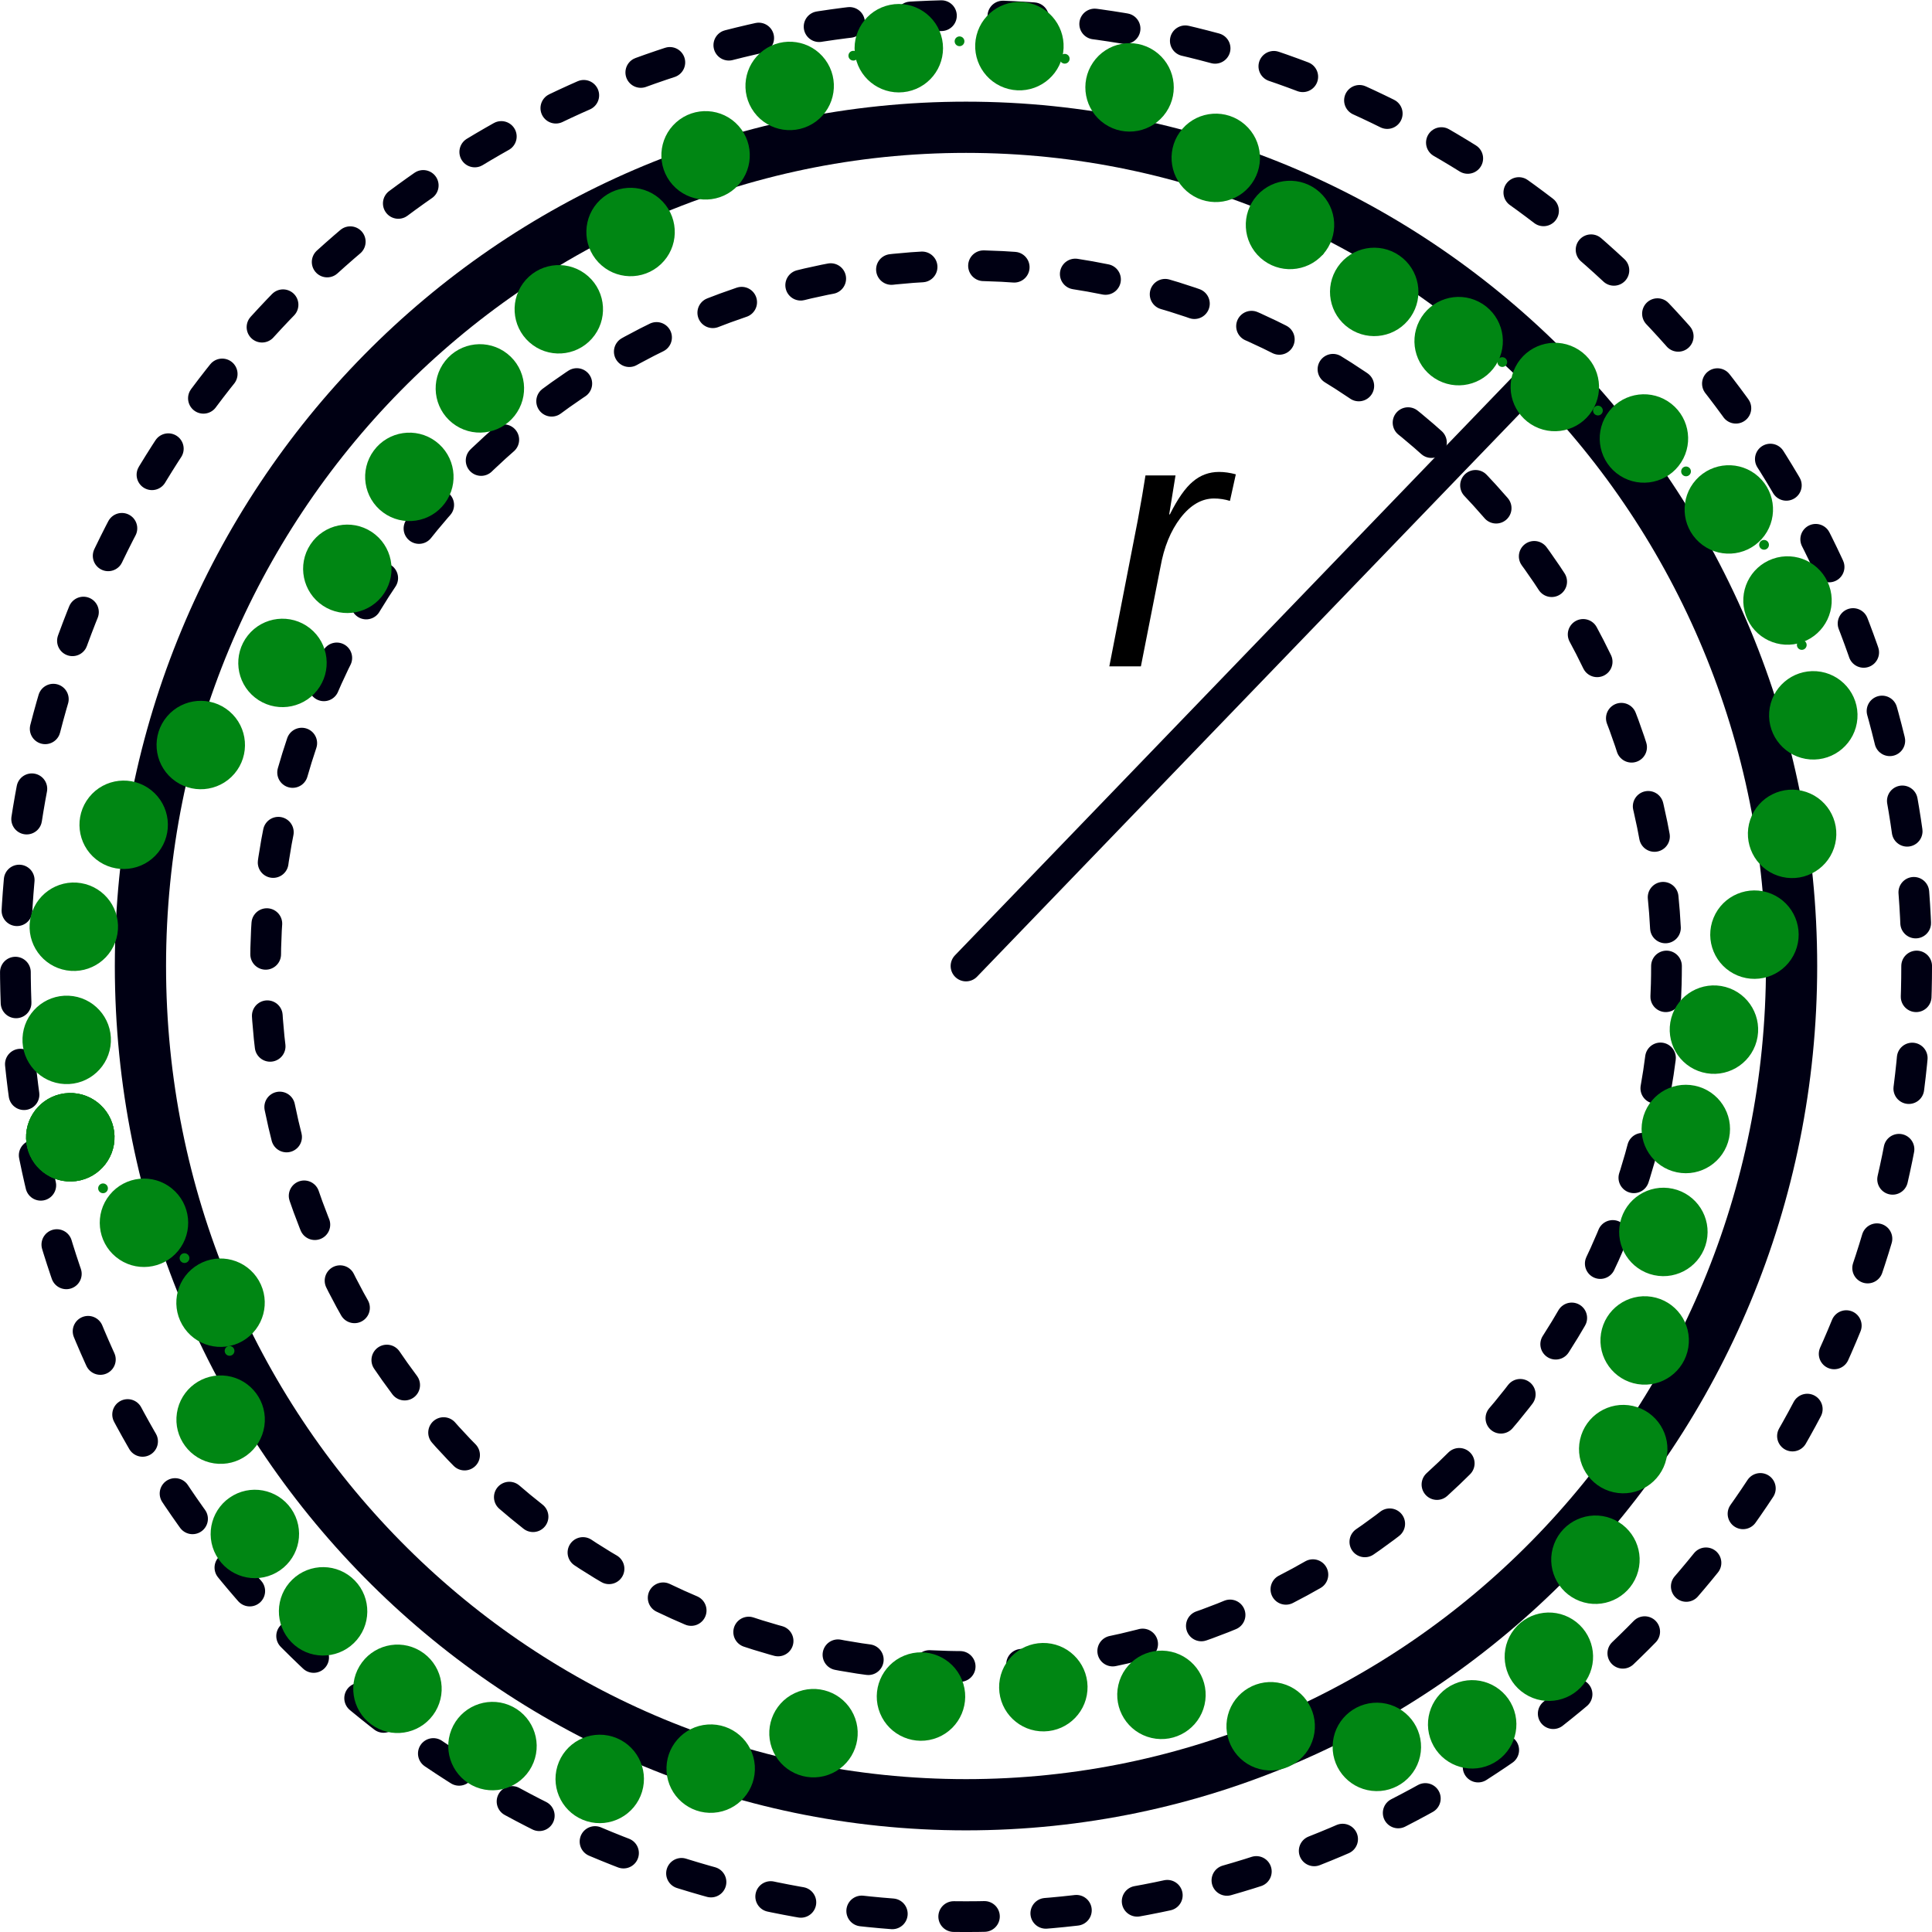
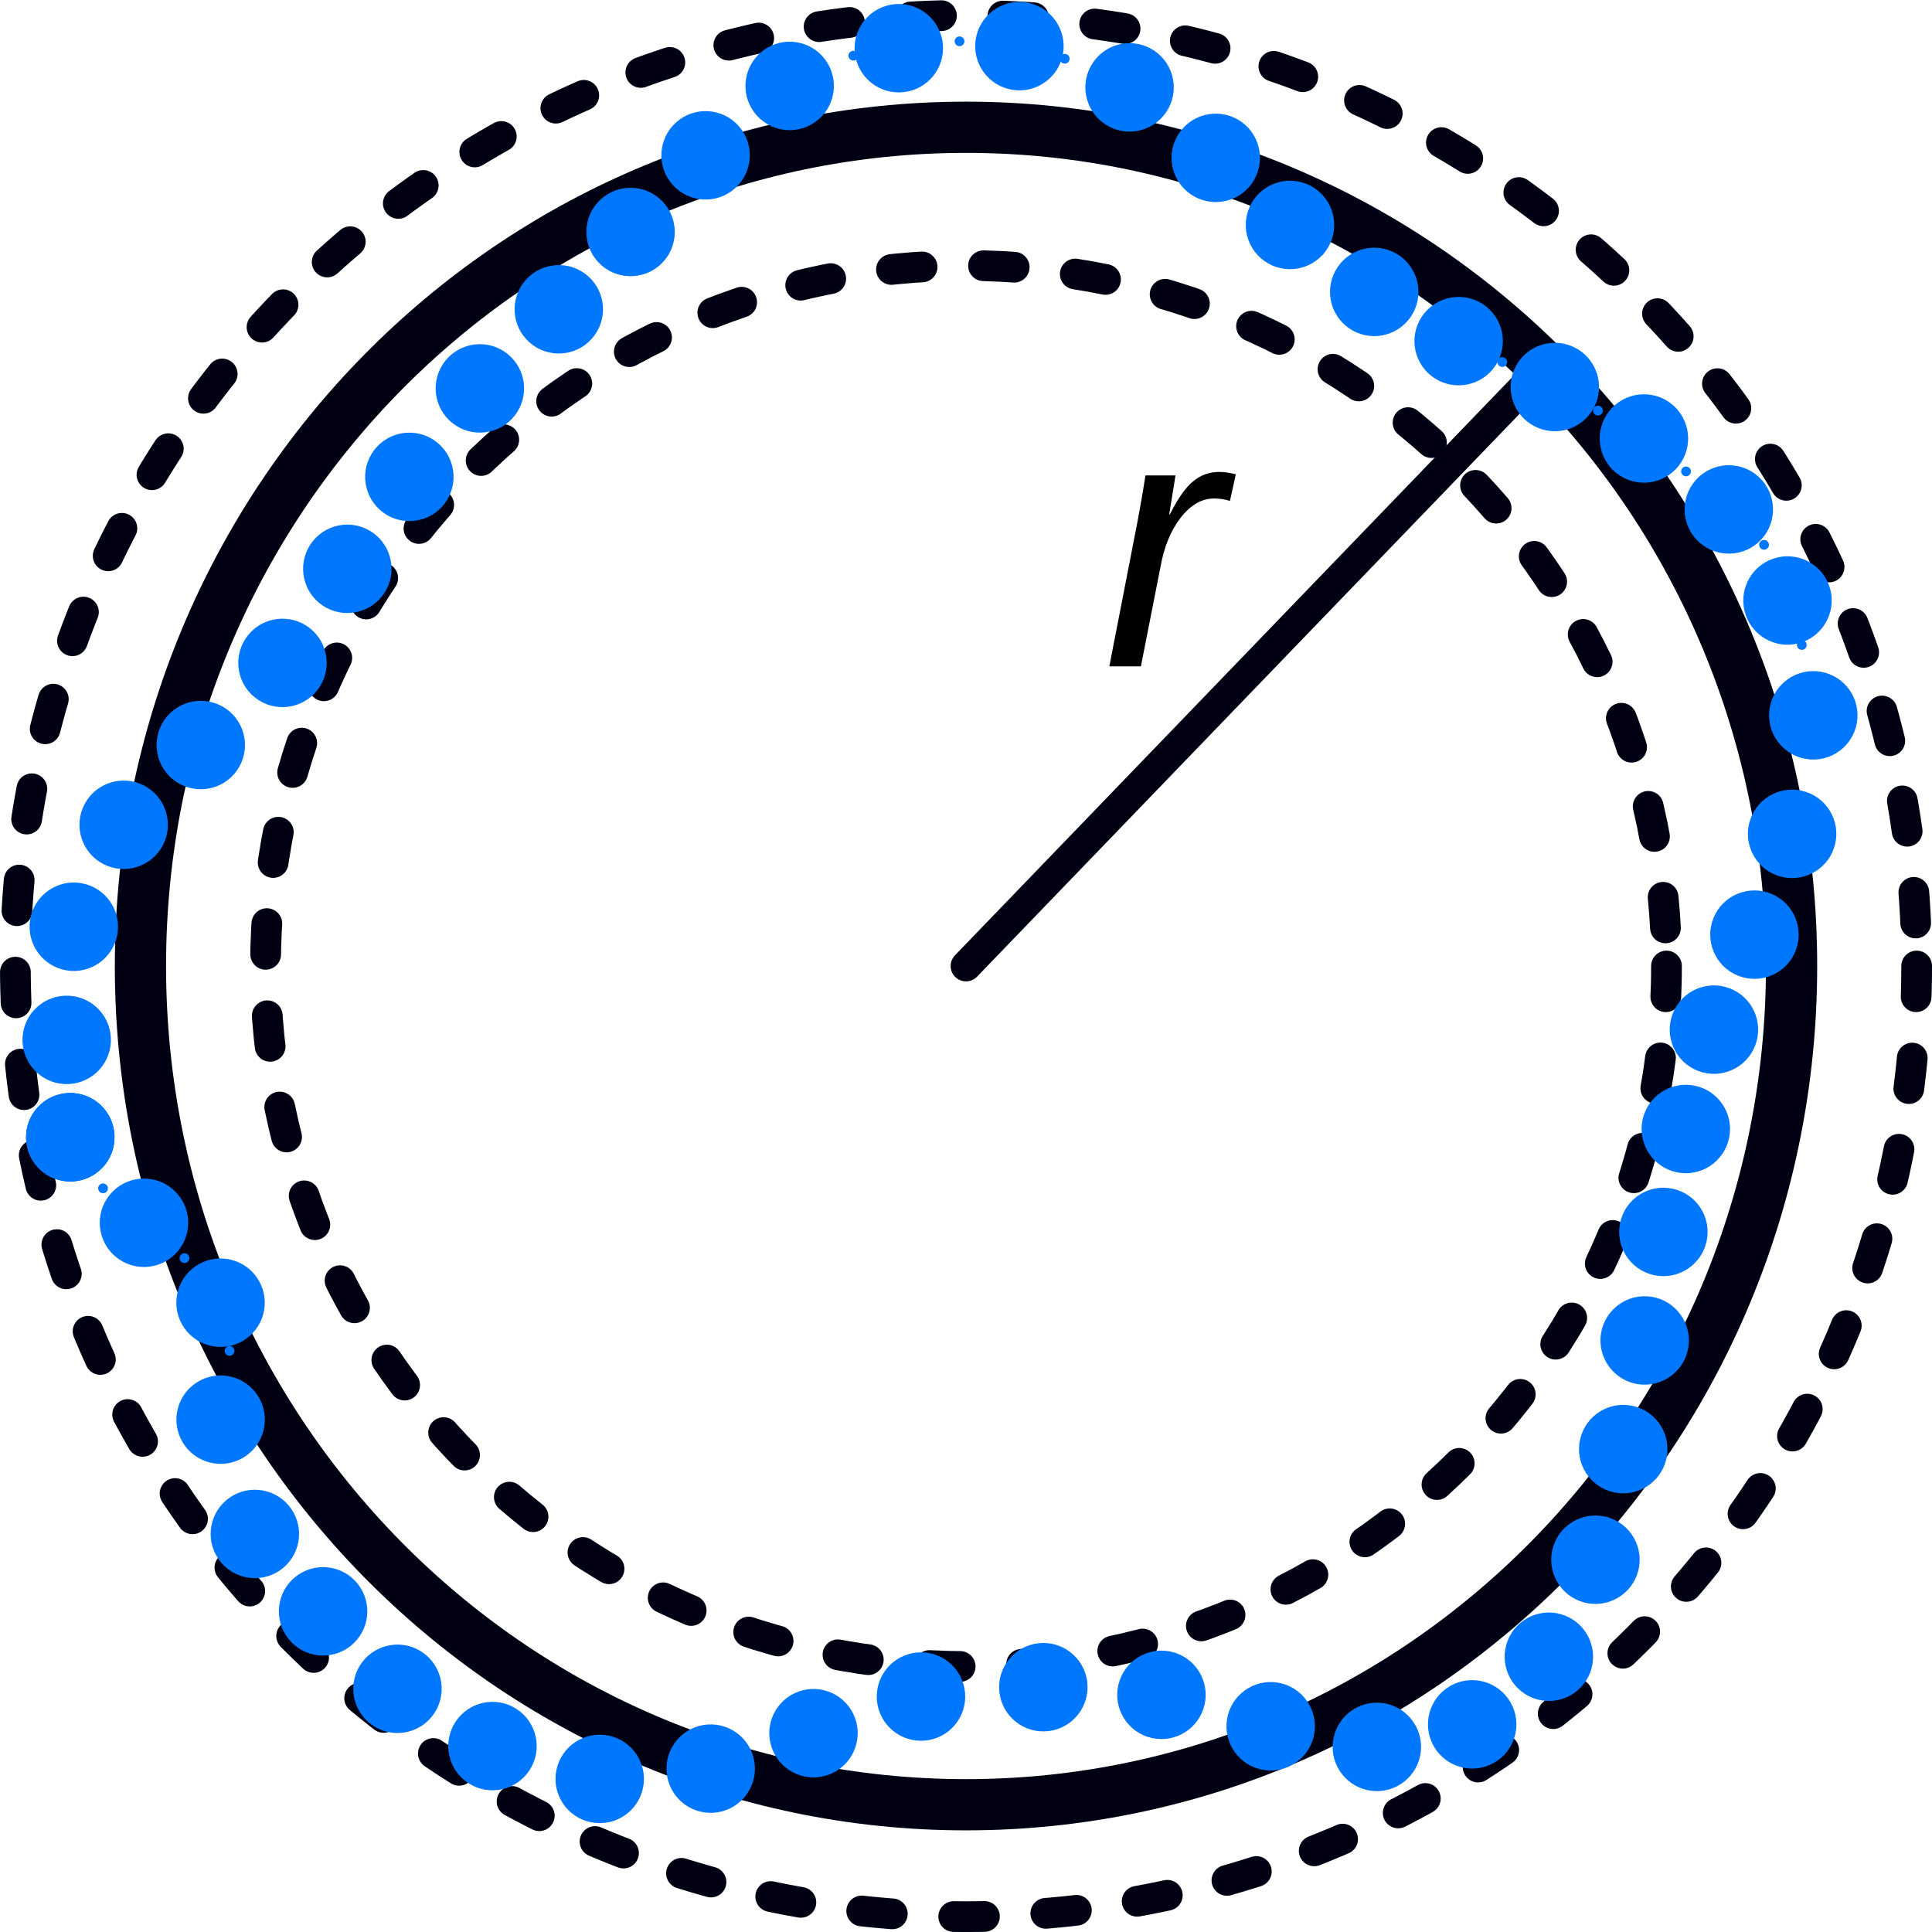
<svg xmlns="http://www.w3.org/2000/svg" width="138.65mm" height="138.65mm" version="1.1" viewBox="0 0 138.65 138.65">
  <defs>
    <marker id="DotL" overflow="visible" orient="auto">
-       <path transform="scale(.8) translate(7.4 1)" d="m-2.5-1c0 2.76-2.24 5-5 5s-5-2.24-5-5 2.24-5 5-5 5 2.24 5 5z" fill="#008613" fill-rule="evenodd" stroke="#008613" stroke-width="1pt" />
+       <path transform="scale(.8) translate(7.4 1)" d="m-2.5-1c0 2.76-2.24 5-5 5s-5-2.24-5-5 2.24-5 5-5 5 2.24 5 5z" fill="#07f" fill-rule="evenodd" stroke="#07f" stroke-width="1pt" />
    </marker>
  </defs>
  <g transform="translate(-1.7133 -2.0655)">
    <g fill="none" stroke="#000013" stroke-linecap="round" stroke-linejoin="round">
      <circle cx="71.039" cy="71.391" r="68.223" stroke-dasharray="2.205, 4.411" stroke-width="2.205" style="paint-order:stroke markers fill" />
      <ellipse cx="71.039" cy="71.391" rx="59.247" ry="60.192" stroke-dashoffset="8.617" stroke-width="3.676" style="paint-order:stroke markers fill" />
      <circle cx="71.039" cy="71.391" r="50.27" stroke-dasharray="2.205, 4.411" stroke-width="2.205" style="paint-order:stroke markers fill" />
      <path d="m71.039 71.391 41.453-43.006" stroke-width="2.205" style="paint-order:stroke markers fill" />
    </g>
    <text x="13.064" y="7.612" fill="#000000" font-family="Arial" font-size="3.528px" letter-spacing="0px" stroke-width=".265" word-spacing="0px" style="line-height:300px" xml:space="preserve">
      <tspan x="13.064" y="158.585" font-family="Arial" stroke-width=".265" />
    </text>
    <text x="80.888" y="49.888" fill="#000000" font-family="'Felix Titling'" font-size="25.933px" font-style="italic" font-weight="bold" letter-spacing="0px" stroke-width="1.945" word-spacing="0px" style="line-height:2205.331px" xml:space="preserve">
      <tspan x="80.888" y="49.888" font-family="Arial" font-style="italic" font-weight="normal" stroke-width="1.945">r</tspan>
    </text>
-     <path d="m6.756 83.624c-0.127-3.997-0.374-4.359-0.254-6.987 0.212-4.643 0.179-6.091 0.517-8.119 0.21-1.261 1.217-4.317 3.605-7.305 1.763-2.206 3.449-3.278 5.534-5.723 2.202-2.582 4.144-3.729 5.862-5.894 0.993-1.252 2.832-4.009 4.65-6.756 1.771-2.676 3.523-5.342 4.454-6.597 2.05-2.764 2.929-3.66 5.062-6.348 1.334-1.68 4.245-4.077 5.667-5.675 1.45-1.628 3.566-4.044 5.154-5.543 2.316-2.186 2.801-3.2 5.384-5.501 1.794-1.598 4.188-3.61 6.038-4.977 3.308-2.445 4.619-2.028 7.842-2.686 2.76-0.563 6.354-0.703 8.654-0.122 2.373 0.599 5.756 1.52 7.898 2.977 1.696 1.154 4.484 3.577 6.182 5.063 1.739 1.522 3.447 3.138 5.327 4.816 2.538 2.266 2.954 2.667 6.048 4.799 1.866 1.285 3.921 2.427 6.063 3.526 2.393 1.227 4.433 2.036 6.902 3.292 2.025 1.03 4.49 2.48 6.392 3.7 1.659 1.063 4.631 3.783 6.086 5.099 2.864 2.591 2.716 2.397 4.189 6.551 0.693 1.955 1.999 5.949 1.829 8.243-0.226 3.045-0.443 5.274-1.535 8.504-1.002 2.961-1.577 4.494-2.706 7.231-1.325 3.211-2.26 4.46-2.901 6.819-0.575 2.118-1.554 4.897-2.015 7.132-0.38 1.845-1.014 4.649-1.61 7.387-0.558 2.561-1.084 6.186-1.34 7.788-0.719 4.485-0.97 5.244-1.542 7.797-0.39 1.741-1.012 5.335-2.002 7.936-0.815 2.14-2.08 4.976-3.352 6.958-1.591 2.479-3.137 3.777-5.525 4.827-1.574 0.693-4.315 1.884-6.846 1.589-2.84-0.331-4.252-0.607-7.618-1.488-3.054-0.799-4.914-1.579-7.839-2.253-3.049-0.702-6.163-0.579-8.478-0.537-2.083 0.038-6.81-0.112-8.776 0.693-2.606 1.067-4.837 1.271-7.713 2.63-3.213 1.518-3.116 2.233-7.383 2.525-1.343 0.092-5.936 1.334-7.961 0.719-4.343-1.319-5.891-1.641-7.695-2.362-0.867-0.347-4.246-2.583-6.815-4.118-2.515-1.503-3.225-3.407-5.328-5.571-2.307-2.373-3.663-3.365-4.885-5.562-1.199-2.156-2.692-6.403-2.421-8.21 0.683-4.556 1.061-6.472-0.042-8.385-1.262-2.19-3.442-4.036-5.511-5.723-2.684-2.188-5.181-4.108-5.246-6.159z" fill="none" marker-end="url(#DotL)" marker-mid="url(#DotL)" marker-start="url(#DotL)" stroke="#008613" stroke-dasharray="0,7.7" stroke-linecap="round" stroke-linejoin="round" stroke-width=".7" style="paint-order:normal" />
+     <path d="m6.756 83.624c-0.127-3.997-0.374-4.359-0.254-6.987 0.212-4.643 0.179-6.091 0.517-8.119 0.21-1.261 1.217-4.317 3.605-7.305 1.763-2.206 3.449-3.278 5.534-5.723 2.202-2.582 4.144-3.729 5.862-5.894 0.993-1.252 2.832-4.009 4.65-6.756 1.771-2.676 3.523-5.342 4.454-6.597 2.05-2.764 2.929-3.66 5.062-6.348 1.334-1.68 4.245-4.077 5.667-5.675 1.45-1.628 3.566-4.044 5.154-5.543 2.316-2.186 2.801-3.2 5.384-5.501 1.794-1.598 4.188-3.61 6.038-4.977 3.308-2.445 4.619-2.028 7.842-2.686 2.76-0.563 6.354-0.703 8.654-0.122 2.373 0.599 5.756 1.52 7.898 2.977 1.696 1.154 4.484 3.577 6.182 5.063 1.739 1.522 3.447 3.138 5.327 4.816 2.538 2.266 2.954 2.667 6.048 4.799 1.866 1.285 3.921 2.427 6.063 3.526 2.393 1.227 4.433 2.036 6.902 3.292 2.025 1.03 4.49 2.48 6.392 3.7 1.659 1.063 4.631 3.783 6.086 5.099 2.864 2.591 2.716 2.397 4.189 6.551 0.693 1.955 1.999 5.949 1.829 8.243-0.226 3.045-0.443 5.274-1.535 8.504-1.002 2.961-1.577 4.494-2.706 7.231-1.325 3.211-2.26 4.46-2.901 6.819-0.575 2.118-1.554 4.897-2.015 7.132-0.38 1.845-1.014 4.649-1.61 7.387-0.558 2.561-1.084 6.186-1.34 7.788-0.719 4.485-0.97 5.244-1.542 7.797-0.39 1.741-1.012 5.335-2.002 7.936-0.815 2.14-2.08 4.976-3.352 6.958-1.591 2.479-3.137 3.777-5.525 4.827-1.574 0.693-4.315 1.884-6.846 1.589-2.84-0.331-4.252-0.607-7.618-1.488-3.054-0.799-4.914-1.579-7.839-2.253-3.049-0.702-6.163-0.579-8.478-0.537-2.083 0.038-6.81-0.112-8.776 0.693-2.606 1.067-4.837 1.271-7.713 2.63-3.213 1.518-3.116 2.233-7.383 2.525-1.343 0.092-5.936 1.334-7.961 0.719-4.343-1.319-5.891-1.641-7.695-2.362-0.867-0.347-4.246-2.583-6.815-4.118-2.515-1.503-3.225-3.407-5.328-5.571-2.307-2.373-3.663-3.365-4.885-5.562-1.199-2.156-2.692-6.403-2.421-8.21 0.683-4.556 1.061-6.472-0.042-8.385-1.262-2.19-3.442-4.036-5.511-5.723-2.684-2.188-5.181-4.108-5.246-6.159z" fill="none" marker-end="url(#DotL)" marker-mid="url(#DotL)" marker-start="url(#DotL)" stroke="#07f" stroke-dasharray="0,7.7" stroke-linecap="round" stroke-linejoin="round" stroke-width=".7" style="paint-order:normal" />
  </g>
</svg>
